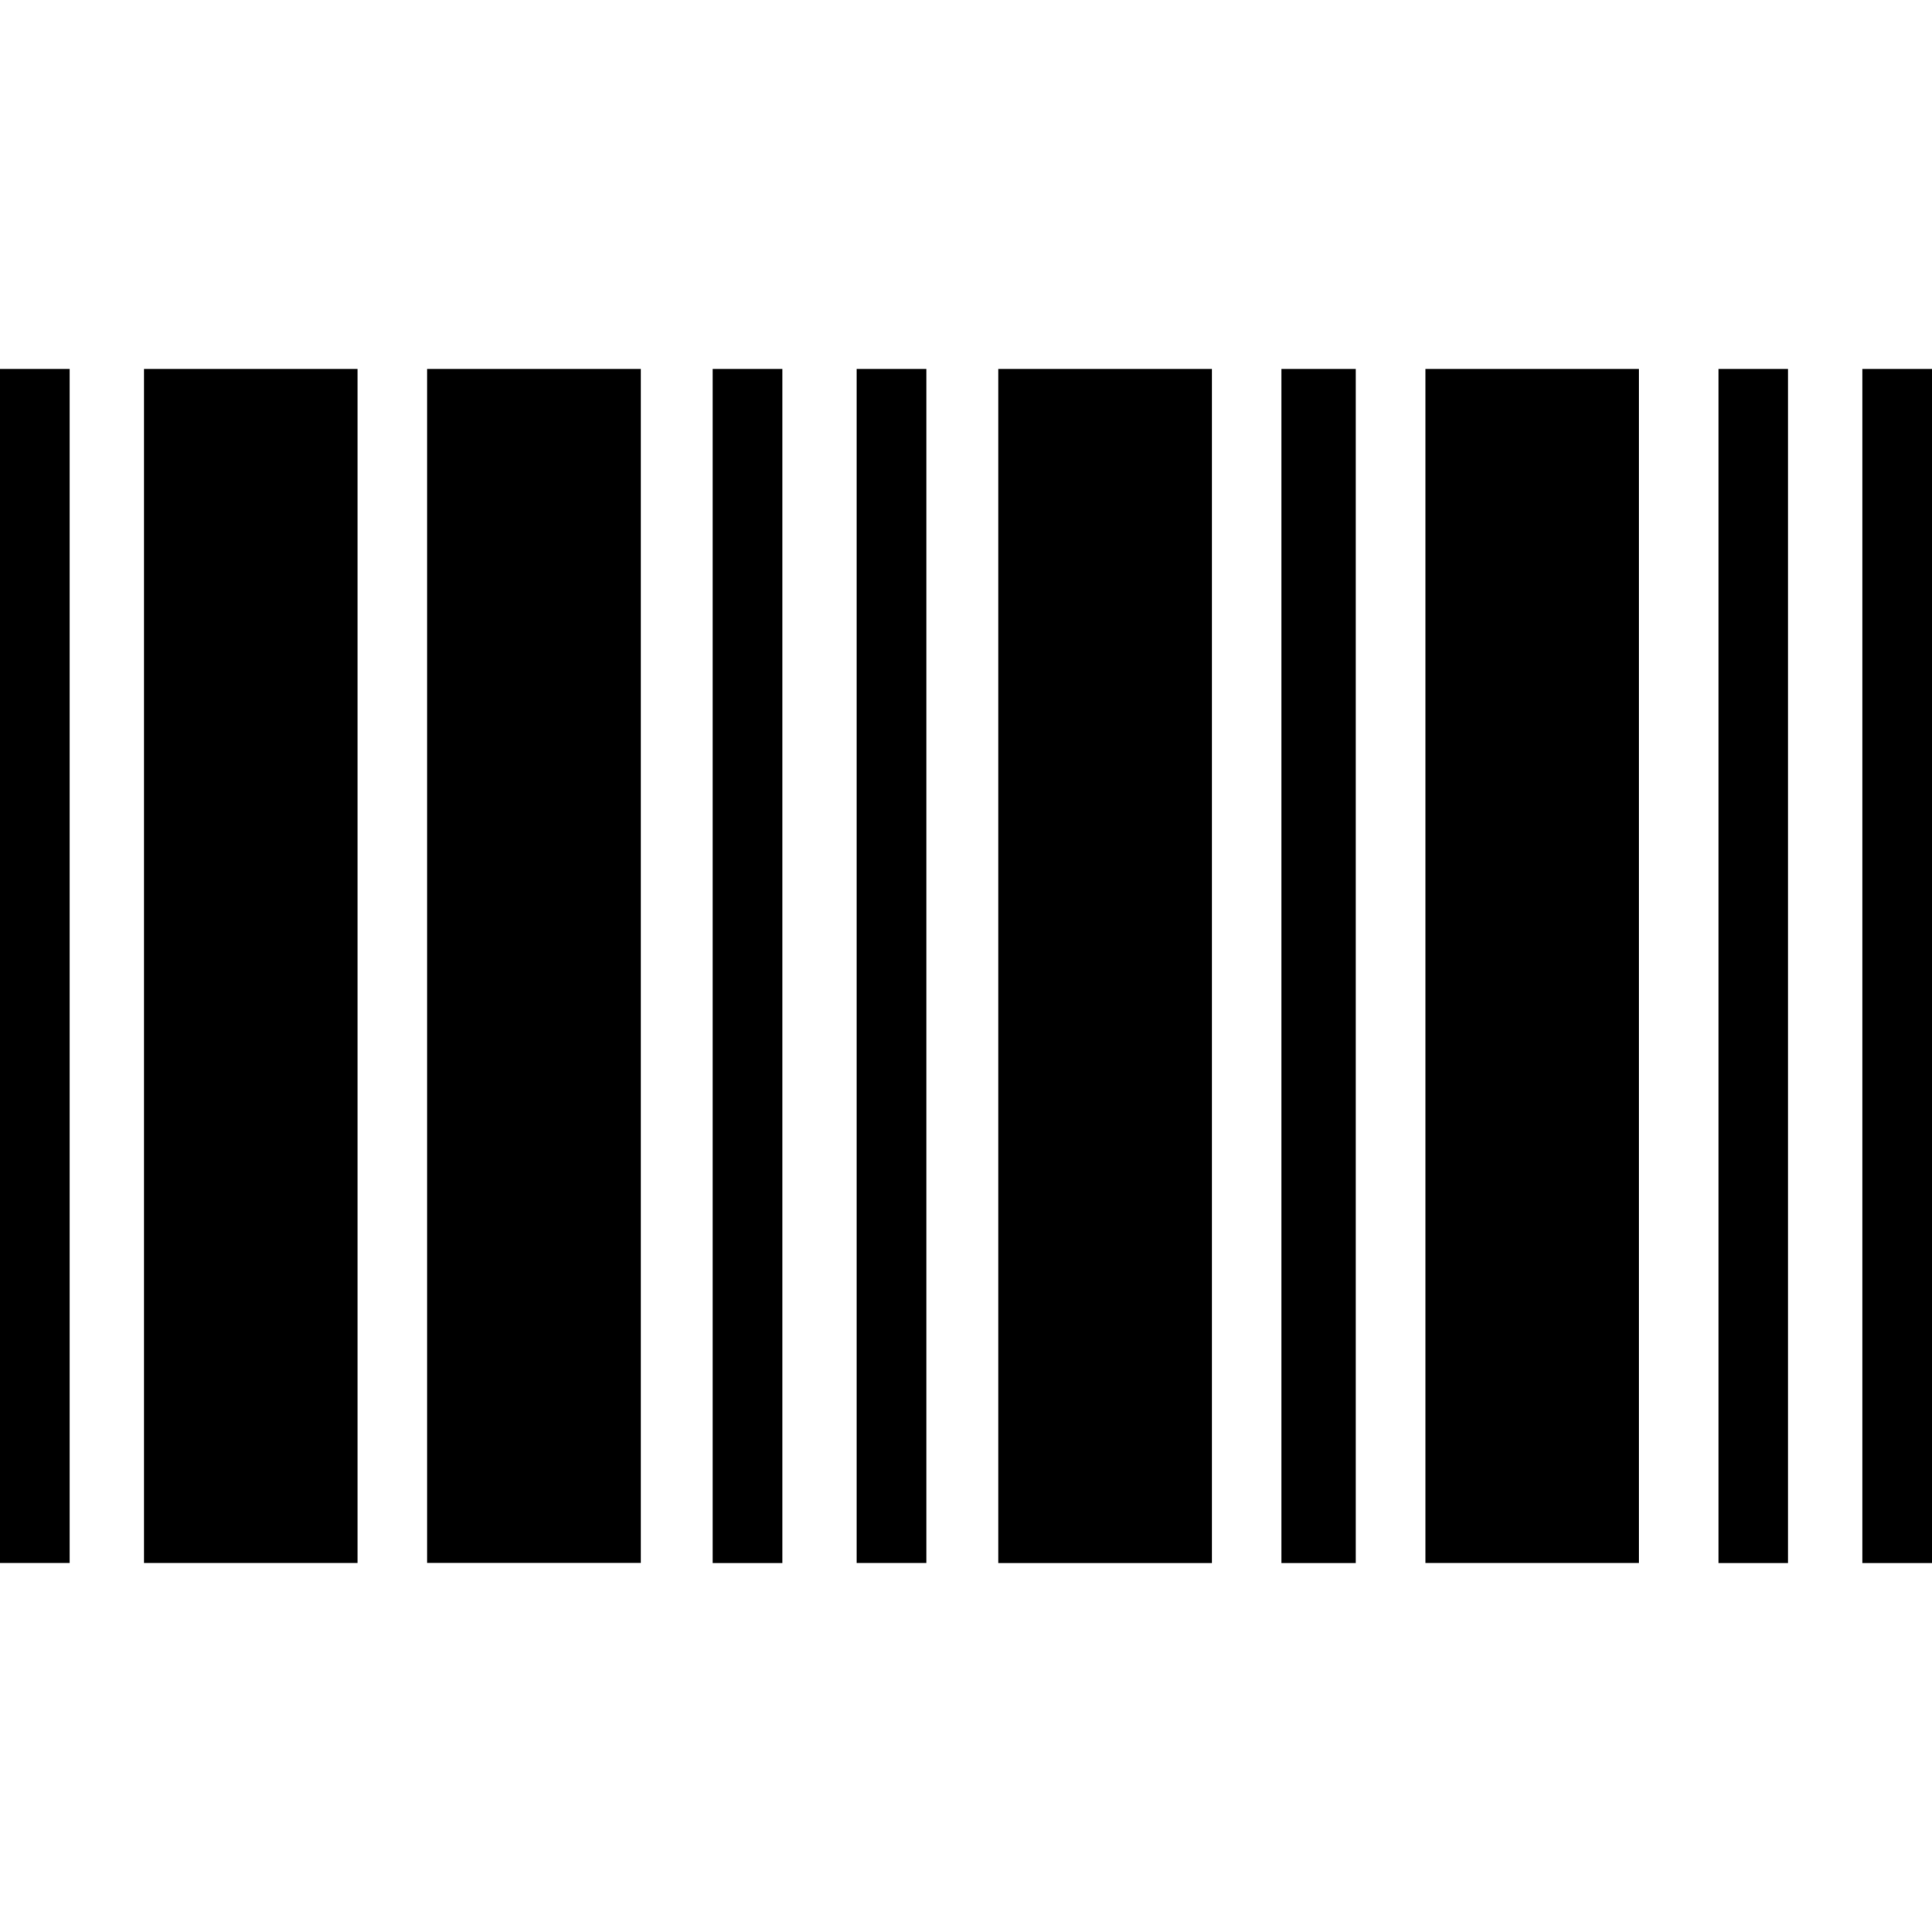
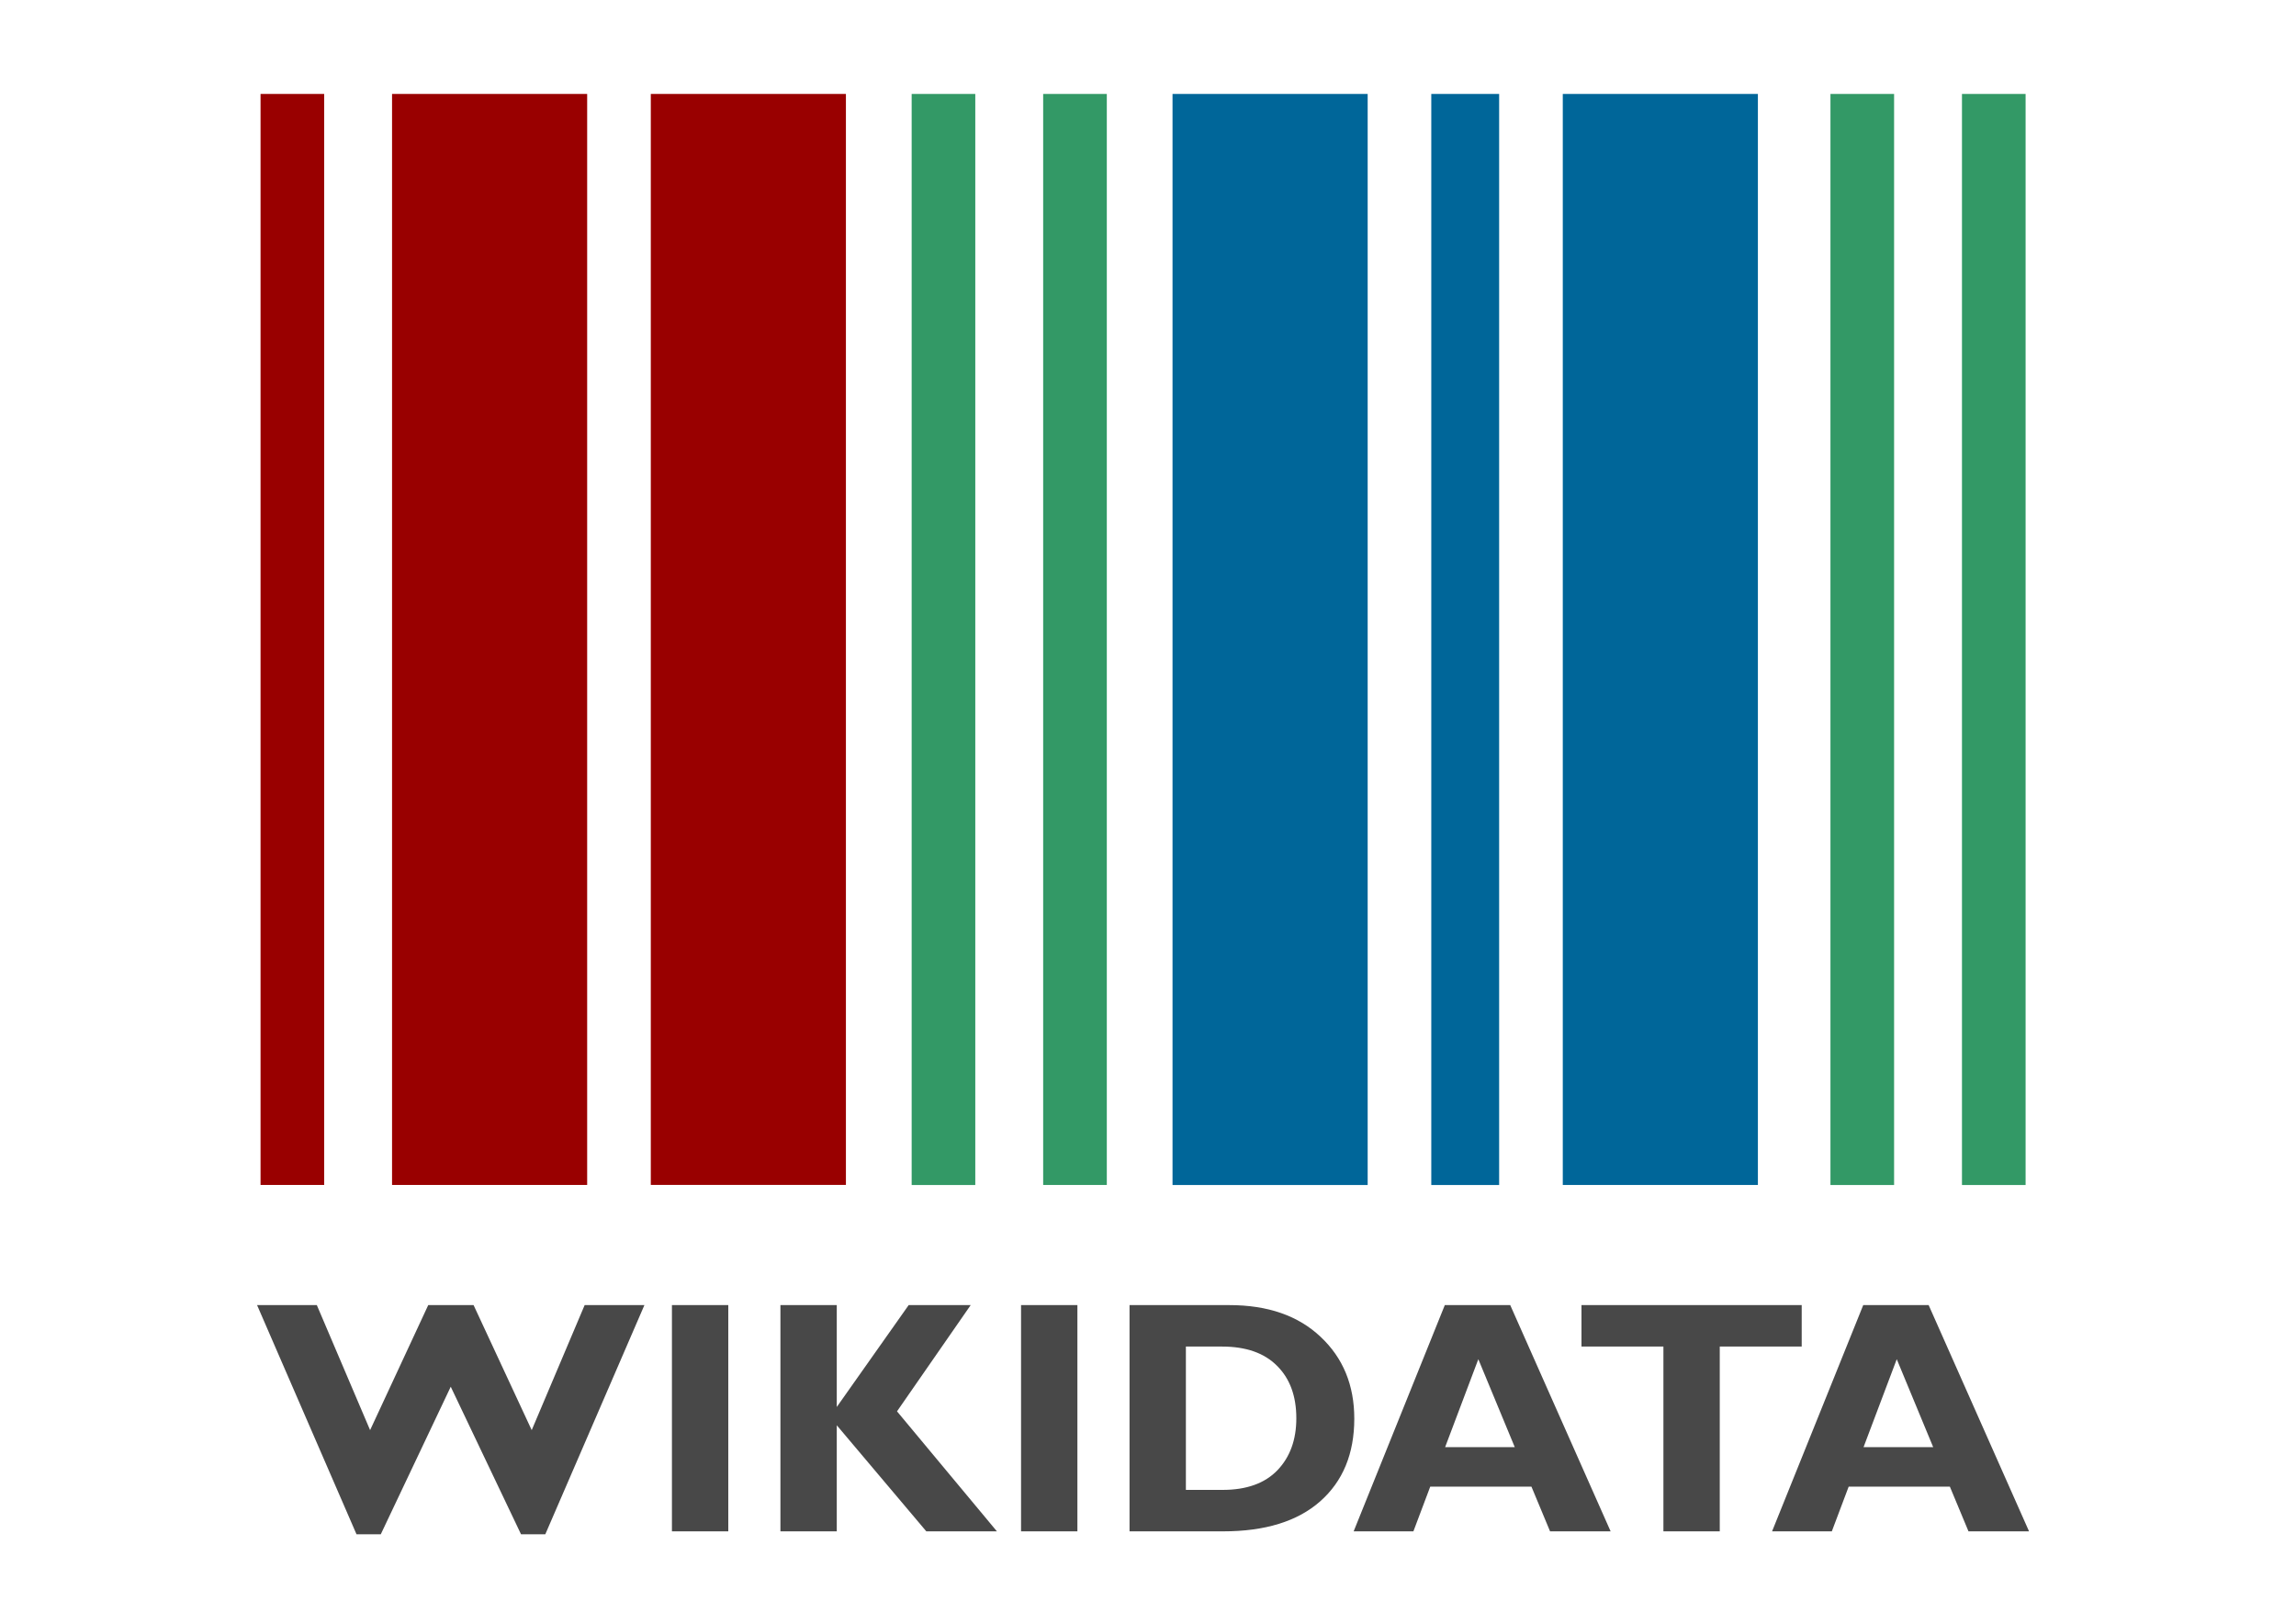
- <svg xmlns="http://www.w3.org/2000/svg" stroke="currentColor" fill="currentColor" stroke-width="0" role="img" viewBox="0 0 24 24" height="1em" width="1em">
-   <path d="M0 4.583v14.833h.865V4.583zm1.788 0v14.833h2.653V4.583zm3.518 0v14.832H7.96V4.583zm3.547 0v14.834h.866V4.583zm1.789 0v14.833h.865V4.583zm1.759 0v14.834h2.653V4.583zm3.518 0v14.834h.923V4.583zm1.788 0v14.833h2.653V4.583zm3.64 0v14.834h.865V4.583zm1.788 0v14.834H24V4.583Z" />
+ <svg xmlns="http://www.w3.org/2000/svg" version="1.2" width="1052.36" height="744.09">
+   <path d="m 119.421,543.017 h 29.163 V 43.052 H 119.421 V 543.017 z m 60.273,0 h 89.429 V 43.052 H 179.693 V 543.017 z M 298.291,43.052 V 542.999 h 89.429 V 43.052 h -89.429 z" style="fill:#990000" />
+   <path d="m 838.979,543.052 h 29.169 V 43.052 H 838.979 V 543.052 z M 899.258,43.052 V 543.052 h 29.163 V 43.052 H 899.258 z M 417.854,543.052 h 29.163 V 43.052 H 417.854 V 543.052 z M 478.132,43.052 V 543.035 h 29.169 V 43.052 h -29.169 z" style="fill:#339966" />
+   <path d="m 537.422,543.052 h 89.441 V 43.052 h -89.441 V 543.052 z m 118.598,0 h 31.104 V 43.052 H 656.021 V 543.052 z M 716.293,43.052 V 543.035 h 89.429 V 43.052 H 716.293 z" style="fill:#006699" />
+   <path d="m 883.989,598.088 46.016,103.684 -27.758,0 -8.535,-20.484 -46.387,0 -7.719,20.484 -27.387,0 41.785,-103.684 29.984,0 m 2.078,65.09 -16.699,-40.301 -15.215,40.301 31.914,0 m -60.266,-65.09 0,19 -37.555,0 0,84.684 -25.828,0 0,-84.684 -37.555,0 0,-19 100.938,0 m -133.594,0 46.016,103.684 -27.758,0 -8.535,-20.484 -46.387,0 -7.719,20.484 -27.387,0 41.785,-103.684 29.984,0 m 2.078,65.09 -16.699,-40.301 -15.215,40.301 31.914,0 m -176.566,-65.09 45.719,0 c 17.664,10e-5 31.617,4.849 41.859,14.547 10.292,9.649 15.437,22.142 15.438,37.48 -1.1e-4,16.081 -5.22,28.723 -15.66,37.926 -10.391,9.154 -25.234,13.73 -44.531,13.73 l -42.824,0 0,-103.684 m 25.828,19 0,65.684 16.848,0 c 10.935,2e-5 19.297,-2.993 25.086,-8.98 5.789,-6.036 8.684,-13.978 8.684,-23.824 -9e-5,-10.193 -2.944,-18.208 -8.832,-24.047 -5.839,-5.888 -14.25,-8.832 -25.234,-8.832 l -16.551,0 m -49.727,-19 0,103.684 -25.828,0 0,-103.684 25.828,0 m -48.91,0 -33.77,48.688 45.793,54.996 -32.359,0 -41.043,-48.613 0,48.613 -25.828,0 0,-103.684 25.828,0 0,46.684 32.953,-46.684 28.426,0 m -111.105,0 0,103.684 -25.828,0 0,-103.684 25.828,0 m -127.211,37.406 -32.062,67.613 -11.133,0 -45.57,-105.02 27.387,0 24.418,57.297 26.645,-57.297 20.781,0 26.645,57.297 24.27,-57.297 27.387,0 -45.422,105.02 -11.133,0 -32.211,-67.613" style="fill:#484848;fill-opacity:1;stroke:none;font-family:Gill Sans MT" />
</svg>
